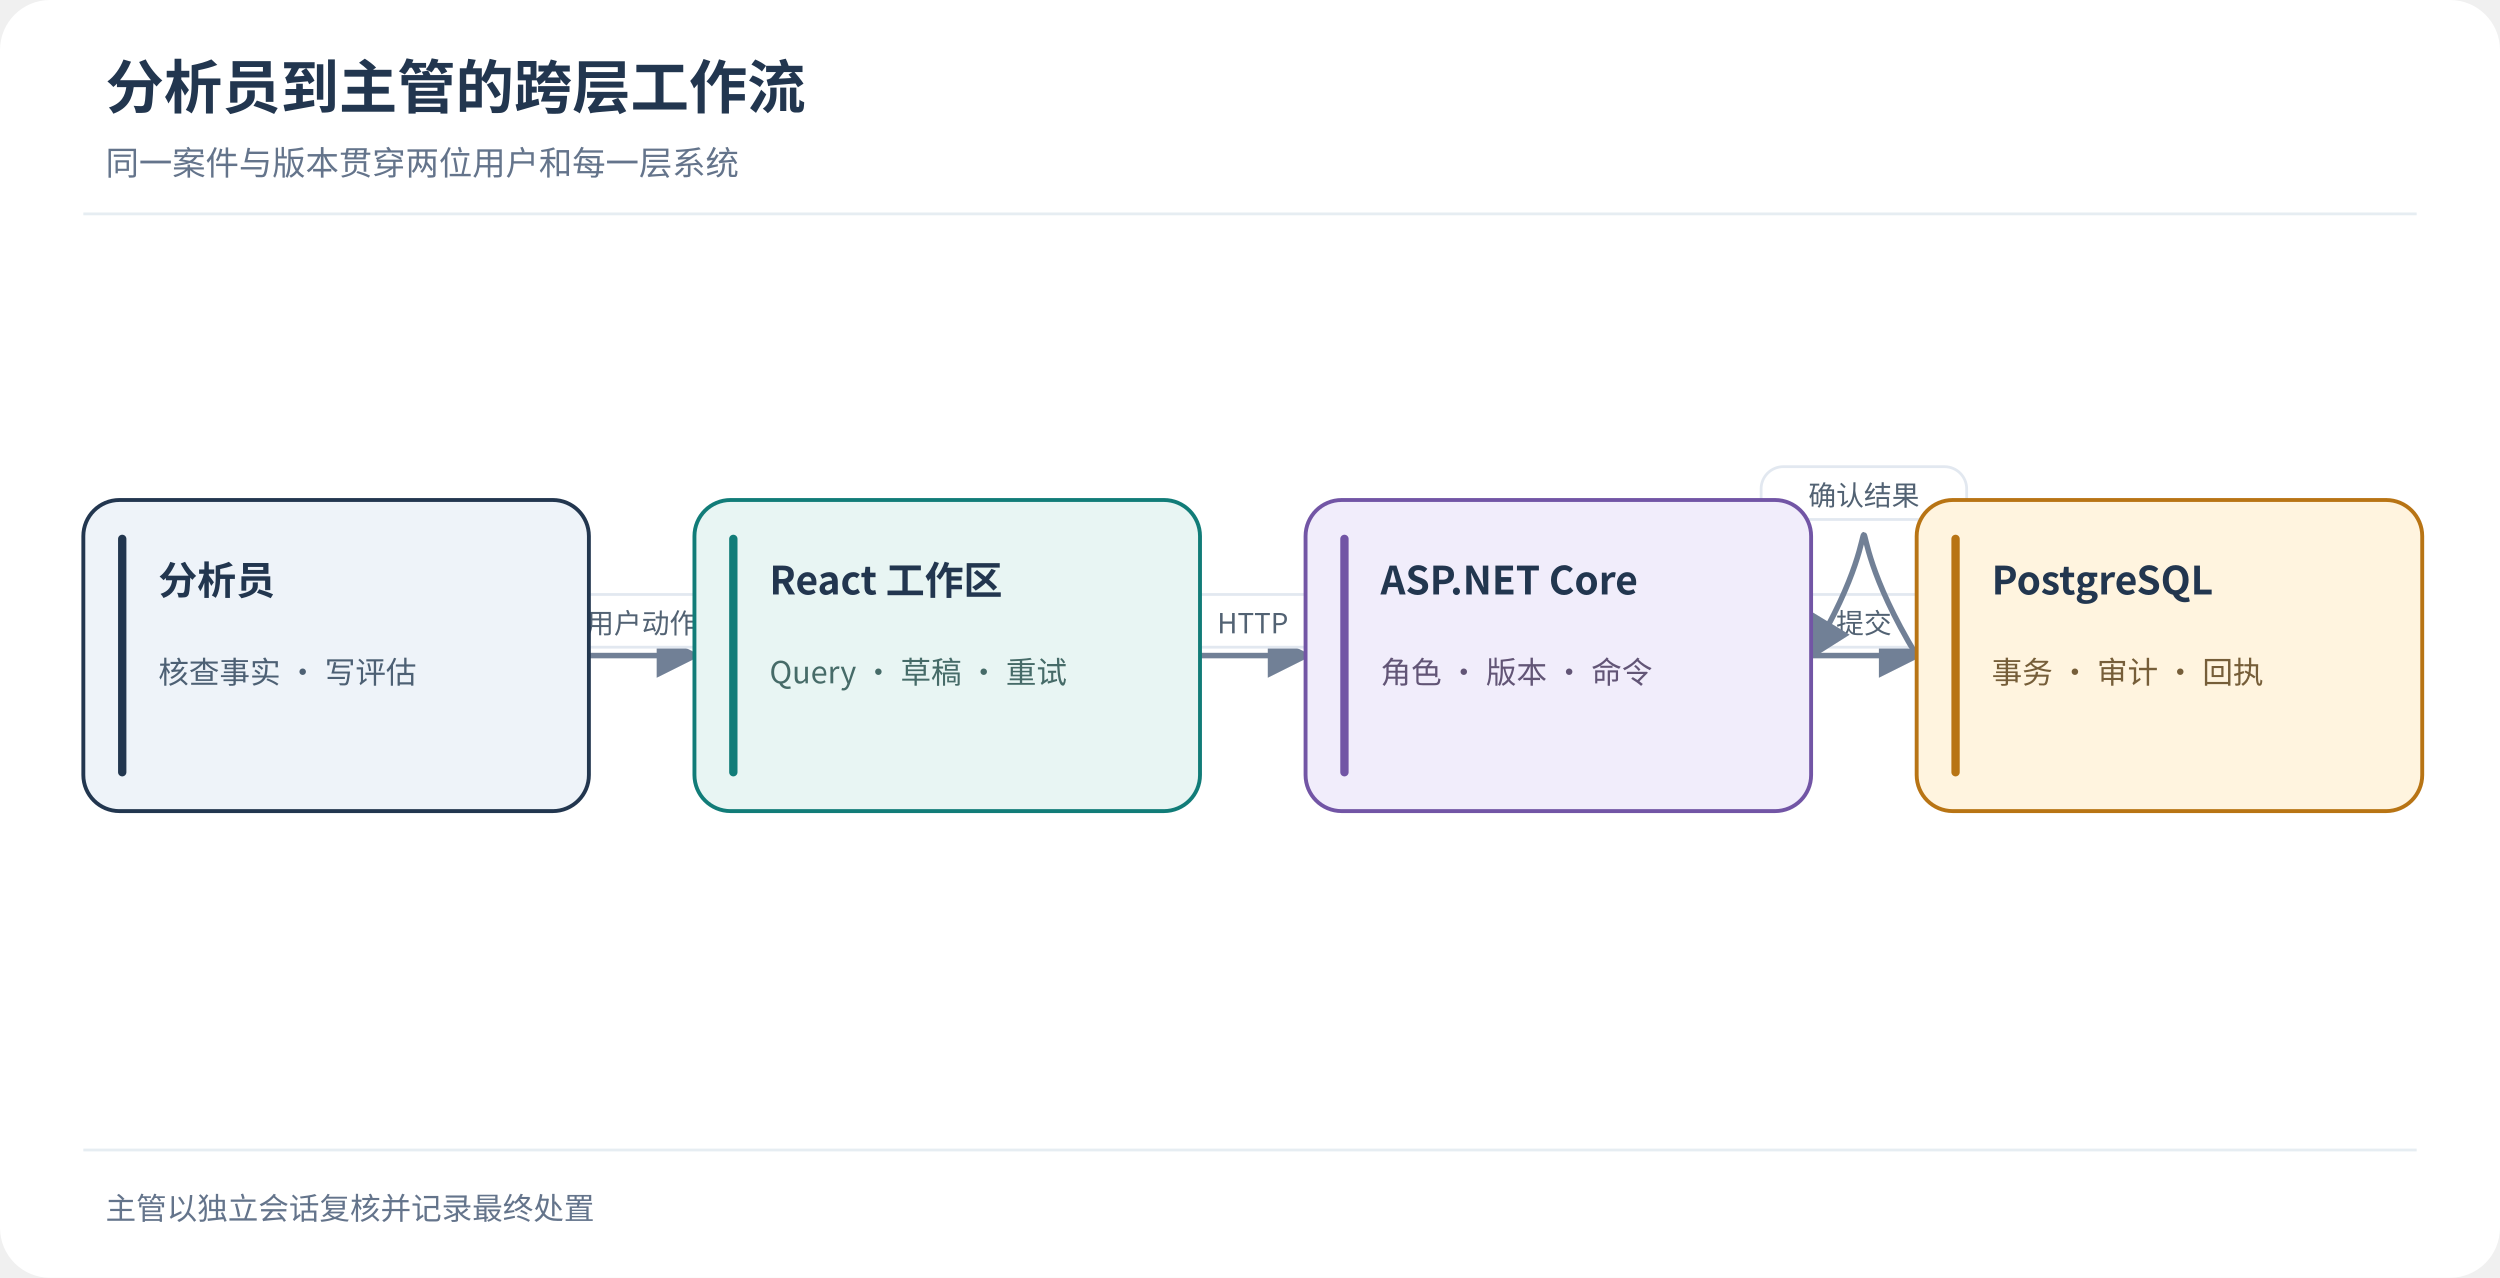
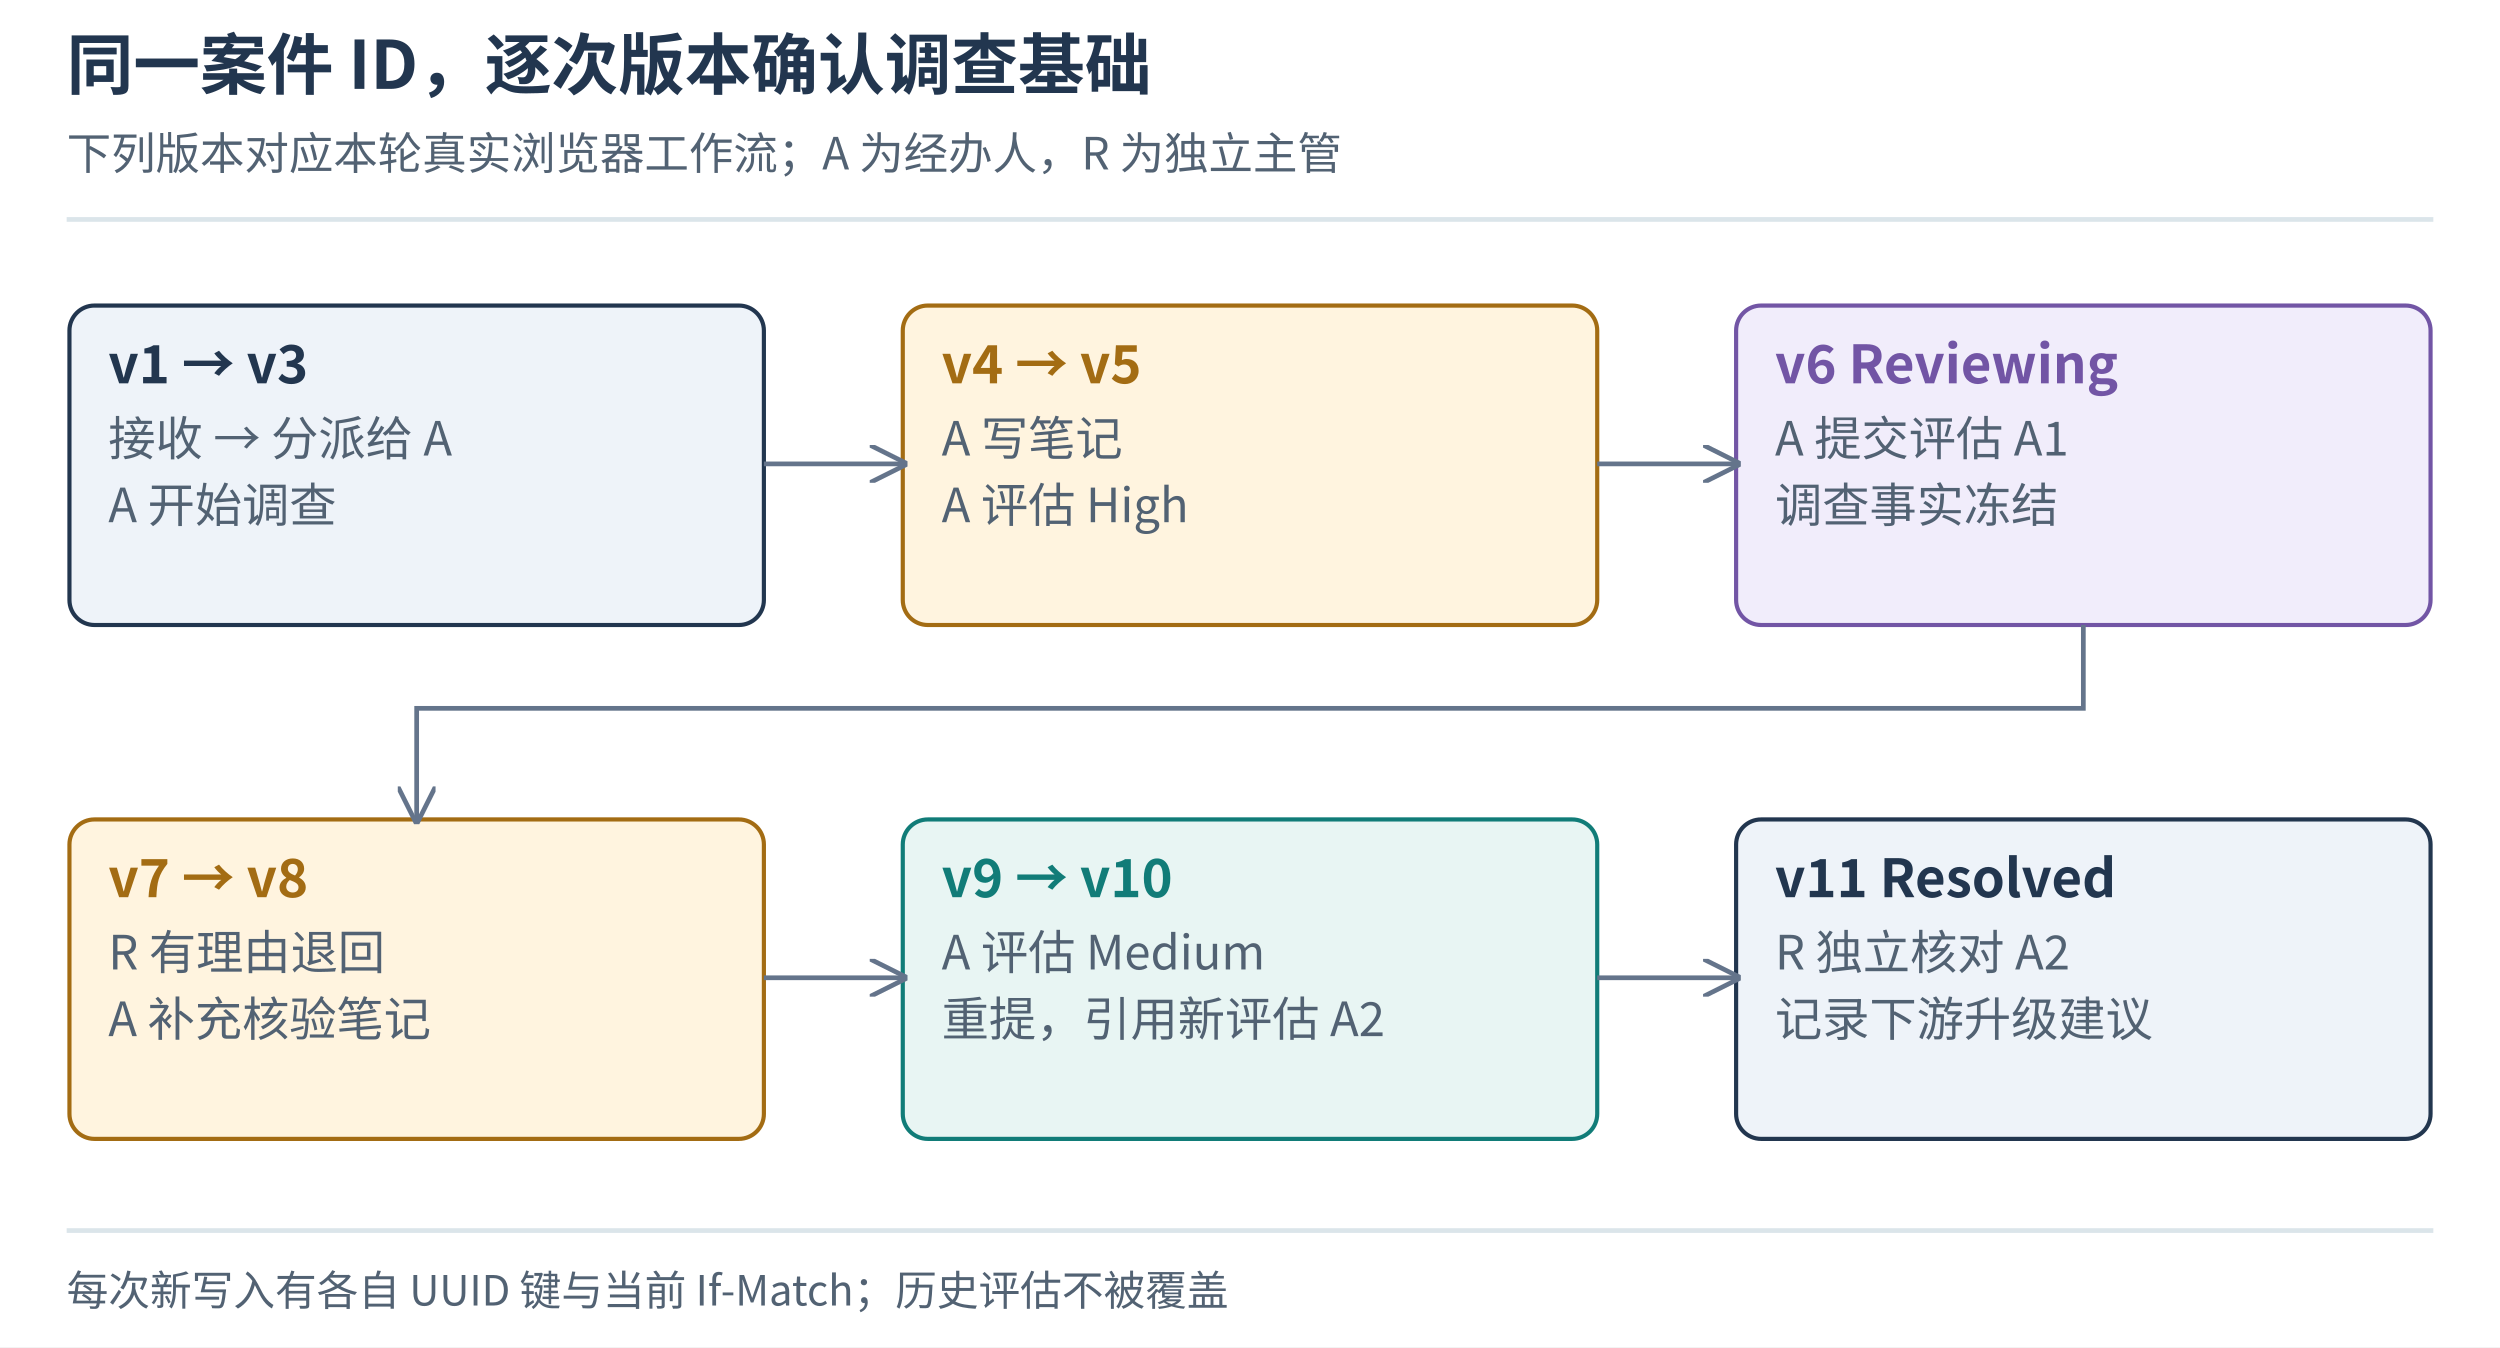
- <svg xmlns="http://www.w3.org/2000/svg" width="900" height="460" viewBox="0 0 900 460">
-   <rect width="100%" height="100%" rx="18" fill="#ffffff" />
-   <path d="M 30 77 H 870" stroke="#e6edf2" stroke-width="1" />
-   <text x="38" y="39" font-family="Microsoft YaHei, Noto Sans CJK SC, sans-serif" font-size="21px" font-weight="700" fill="#22364f">分析员到主管的跨层工作流</text>
-   <text x="38" y="63" font-family="Microsoft YaHei, Noto Sans CJK SC, sans-serif" font-size="12px" font-weight="400" fill="#64748b">同一案件与版本贯穿两位用户和每一层系统</text>
+ <svg xmlns="http://www.w3.org/2000/svg" width="900" height="485" viewBox="0 0 900 485">
+   <rect width="900" height="100%" fill="white" />
  <defs>
-     <marker id="arrow" viewBox="0 0 10 10" refX="8.5" refY="5" markerWidth="8" markerHeight="8" orient="auto-start-reverse">
-       <path d="M 0 0 L 10 5 L 0 10 z" fill="#718096" />
+     <marker id="arrow" markerWidth="8" markerHeight="8" refX="7" refY="4" orient="auto">
+       <path d="M0 0L8 4L0 8" fill="none" stroke="#64748b" />
    </marker>
  </defs>
-   <path d="M 212 236.0 C 254 236.0, 208 236.0, 250 236.0" fill="none" stroke="#718096" stroke-width="2" marker-end="url(#arrow)" />
-   <rect x="194.0" y="214.0" width="74" height="19" rx="8" fill="#ffffff" stroke="#e2e8f0" />
-   <text x="231.0" y="228.0" text-anchor="middle" font-family="Microsoft YaHei, Noto Sans CJK SC, sans-serif" font-size="10px" fill="#526273">用户动作</text>
-   <path d="M 432 236.0 C 474 236.0, 428 236.0, 470 236.0" fill="none" stroke="#718096" stroke-width="2" marker-end="url(#arrow)" />
-   <rect x="414.0" y="214.0" width="74" height="19" rx="8" fill="#ffffff" stroke="#e2e8f0" />
-   <text x="451.0" y="228.0" text-anchor="middle" font-family="Microsoft YaHei, Noto Sans CJK SC, sans-serif" font-size="10px" fill="#526273">HTTP</text>
-   <path d="M 652 236.0 C 694 236.0, 648 236.0, 690 236.0" fill="none" stroke="#718096" stroke-width="2" marker-end="url(#arrow)" />
-   <rect x="634.0" y="214.0" width="74" height="19" rx="8" fill="#ffffff" stroke="#e2e8f0" />
-   <text x="671.0" y="228.0" text-anchor="middle" font-family="Microsoft YaHei, Noto Sans CJK SC, sans-serif" font-size="10px" fill="#526273">提交</text>
-   <path d="M 690 236.0 C 655 178.0, 687 178.0, 652 236.0" fill="none" stroke="#718096" stroke-width="2" marker-end="url(#arrow)" />
-   <rect x="634.0" y="168.0" width="74" height="19" rx="8" fill="#ffffff" stroke="#e2e8f0" />
-   <text x="671.0" y="182.0" text-anchor="middle" font-family="Microsoft YaHei, Noto Sans CJK SC, sans-serif" font-size="10px" fill="#526273">确认结果</text>
-   <rect x="30" y="180" width="182" height="112" rx="13" fill="#eef3f9" stroke="#22364f" stroke-width="1.4" />
-   <path d="M 44 194 V 278" stroke="#22364f" stroke-width="3" stroke-linecap="round" />
-   <text x="57" y="214" font-family="Microsoft YaHei, Noto Sans CJK SC, sans-serif" font-size="14px" font-weight="700" fill="#22364f">分析员</text>
-   <text x="57" y="246" font-family="Microsoft YaHei, Noto Sans CJK SC, sans-serif" font-size="11px" font-weight="400" fill="#4d6074">核查事实 · 写评估</text>
-   <rect x="250" y="180" width="182" height="112" rx="13" fill="#e8f5f3" stroke="#117c78" stroke-width="1.4" />
-   <path d="M 264 194 V 278" stroke="#117c78" stroke-width="3" stroke-linecap="round" />
-   <text x="277" y="214" font-family="Microsoft YaHei, Noto Sans CJK SC, sans-serif" font-size="14px" font-weight="700" fill="#22364f">React 工作区</text>
-   <text x="277" y="246" font-family="Microsoft YaHei, Noto Sans CJK SC, sans-serif" font-size="11px" font-weight="400" fill="#466b68">Query · 草稿 · 重试</text>
-   <rect x="470" y="180" width="182" height="112" rx="13" fill="#f1edfb" stroke="#7255a5" stroke-width="1.4" />
-   <path d="M 484 194 V 278" stroke="#7255a5" stroke-width="3" stroke-linecap="round" />
-   <text x="497" y="214" font-family="Microsoft YaHei, Noto Sans CJK SC, sans-serif" font-size="14px" font-weight="700" fill="#22364f">ASP.NET Core</text>
-   <text x="497" y="246" font-family="Microsoft YaHei, Noto Sans CJK SC, sans-serif" font-size="11px" font-weight="400" fill="#625576">角色 · 版本 · 命令</text>
-   <rect x="690" y="180" width="182" height="112" rx="13" fill="#fff4df" stroke="#b87414" stroke-width="1.4" />
-   <path d="M 704 194 V 278" stroke="#b87414" stroke-width="3" stroke-linecap="round" />
-   <text x="717" y="214" font-family="Microsoft YaHei, Noto Sans CJK SC, sans-serif" font-size="14px" font-weight="700" fill="#22364f">PostgreSQL</text>
-   <text x="717" y="246" font-family="Microsoft YaHei, Noto Sans CJK SC, sans-serif" font-size="11px" font-weight="400" fill="#765e39">事务 · 审计 · 回执</text>
-   <path d="M 30 414 H 870" stroke="#e6edf2" stroke-width="1" />
-   <text x="38" y="439" font-family="Microsoft YaHei, Noto Sans CJK SC, sans-serif" font-size="11px" font-weight="400" fill="#64748b">主管以独立会话复核并记录最终处置</text>
+   <text x="24" y="32" font-family="Microsoft YaHei,Noto Sans CJK SC,sans-serif" font-size="24" fill="#22364f" font-weight="700">同一案件 ID，逐次版本确认调查基础</text>
+   <text x="24" y="61" font-family="Microsoft YaHei,Noto Sans CJK SC,sans-serif" font-size="16" fill="#526273" font-weight="400">下列版本对应本轮真实浏览器工作流；A 为经办人，R 为独立主管</text>
+   <path d="M24 79H876" fill="none" stroke="#dbe5ea" stroke-width="1.7" />
+   <path d="M24 443H876" fill="none" stroke="#dbe5ea" stroke-width="1.7" />
+   <text x="24" y="470" font-family="Microsoft YaHei,Noto Sans CJK SC,sans-serif" font-size="15" fill="#526273" font-weight="400">每次新写入有各自 UUID 键与当前 If-Match；历史评估不被覆盖</text>
+   <rect x="25" y="110" width="250" height="115" rx="9" fill="#eef3f9" stroke="#22364f" stroke-width="1.5" />
+   <text x="39" y="138" font-family="Microsoft YaHei,Noto Sans CJK SC,sans-serif" font-size="19" fill="#22364f" font-weight="700">v1 → v3</text>
+   <text x="39" y="164" font-family="Microsoft YaHei,Noto Sans CJK SC,sans-serif" font-size="17" fill="#526273" font-weight="400">接收 → 分派给 A</text>
+   <text x="39" y="188" font-family="Microsoft YaHei,Noto Sans CJK SC,sans-serif" font-size="17" fill="#526273" font-weight="400">A 开始调查</text>
+   <rect x="325" y="110" width="250" height="115" rx="9" fill="#fff4df" stroke="#a36c13" stroke-width="1.5" />
+   <text x="339" y="138" font-family="Microsoft YaHei,Noto Sans CJK SC,sans-serif" font-size="19" fill="#a36c13" font-weight="700">v4 → v5</text>
+   <text x="339" y="164" font-family="Microsoft YaHei,Noto Sans CJK SC,sans-serif" font-size="17" fill="#526273" font-weight="400">A 写笔记</text>
+   <text x="339" y="188" font-family="Microsoft YaHei,Noto Sans CJK SC,sans-serif" font-size="17" fill="#526273" font-weight="400">A 评估 High</text>
+   <rect x="625" y="110" width="250" height="115" rx="9" fill="#f1edfb" stroke="#7255a5" stroke-width="1.5" />
+   <text x="639" y="138" font-family="Microsoft YaHei,Noto Sans CJK SC,sans-serif" font-size="19" fill="#7255a5" font-weight="700">v6 Reviewing</text>
+   <text x="639" y="164" font-family="Microsoft YaHei,Noto Sans CJK SC,sans-serif" font-size="17" fill="#526273" font-weight="400">A 提交评估 A1</text>
+   <text x="639" y="188" font-family="Microsoft YaHei,Noto Sans CJK SC,sans-serif" font-size="17" fill="#526273" font-weight="400">调查事实冻结</text>
+   <path d="M275 167L325 167" fill="none" stroke="#64748b" stroke-width="1.7" marker-end="url(#arrow)" />
+   <path d="M575 167L625 167" fill="none" stroke="#64748b" stroke-width="1.7" marker-end="url(#arrow)" />
+   <rect x="25" y="295" width="250" height="115" rx="9" fill="#fff4df" stroke="#a36c13" stroke-width="1.5" />
+   <text x="39" y="323" font-family="Microsoft YaHei,Noto Sans CJK SC,sans-serif" font-size="19" fill="#a36c13" font-weight="700">v7 → v8</text>
+   <text x="39" y="349" font-family="Microsoft YaHei,Noto Sans CJK SC,sans-serif" font-size="17" fill="#526273" font-weight="400">R 有理由退回</text>
+   <text x="39" y="373" font-family="Microsoft YaHei,Noto Sans CJK SC,sans-serif" font-size="17" fill="#526273" font-weight="400">A 补充核验笔记</text>
+   <rect x="325" y="295" width="250" height="115" rx="9" fill="#e8f5f3" stroke="#117c78" stroke-width="1.5" />
+   <text x="339" y="323" font-family="Microsoft YaHei,Noto Sans CJK SC,sans-serif" font-size="19" fill="#117c78" font-weight="700">v9 → v10</text>
+   <text x="339" y="349" font-family="Microsoft YaHei,Noto Sans CJK SC,sans-serif" font-size="17" fill="#526273" font-weight="400">A 评估 Medium</text>
+   <text x="339" y="373" font-family="Microsoft YaHei,Noto Sans CJK SC,sans-serif" font-size="17" fill="#526273" font-weight="400">重提，引用新评估 A2</text>
+   <rect x="625" y="295" width="250" height="115" rx="9" fill="#eef3f9" stroke="#22364f" stroke-width="1.5" />
+   <text x="639" y="323" font-family="Microsoft YaHei,Noto Sans CJK SC,sans-serif" font-size="19" fill="#22364f" font-weight="700">v11 Resolved</text>
+   <text x="639" y="349" font-family="Microsoft YaHei,Noto Sans CJK SC,sans-serif" font-size="17" fill="#526273" font-weight="400">R 独立核对 A2</text>
+   <text x="639" y="373" font-family="Microsoft YaHei,Noto Sans CJK SC,sans-serif" font-size="17" fill="#526273" font-weight="400">记录下游升级建议</text>
+   <path d="M275 352L325 352" fill="none" stroke="#64748b" stroke-width="1.7" marker-end="url(#arrow)" />
+   <path d="M575 352L625 352" fill="none" stroke="#64748b" stroke-width="1.7" marker-end="url(#arrow)" />
+   <path d="M750 225V255H150V295" fill="none" stroke="#64748b" stroke-width="1.7" marker-end="url(#arrow)" />
</svg>
